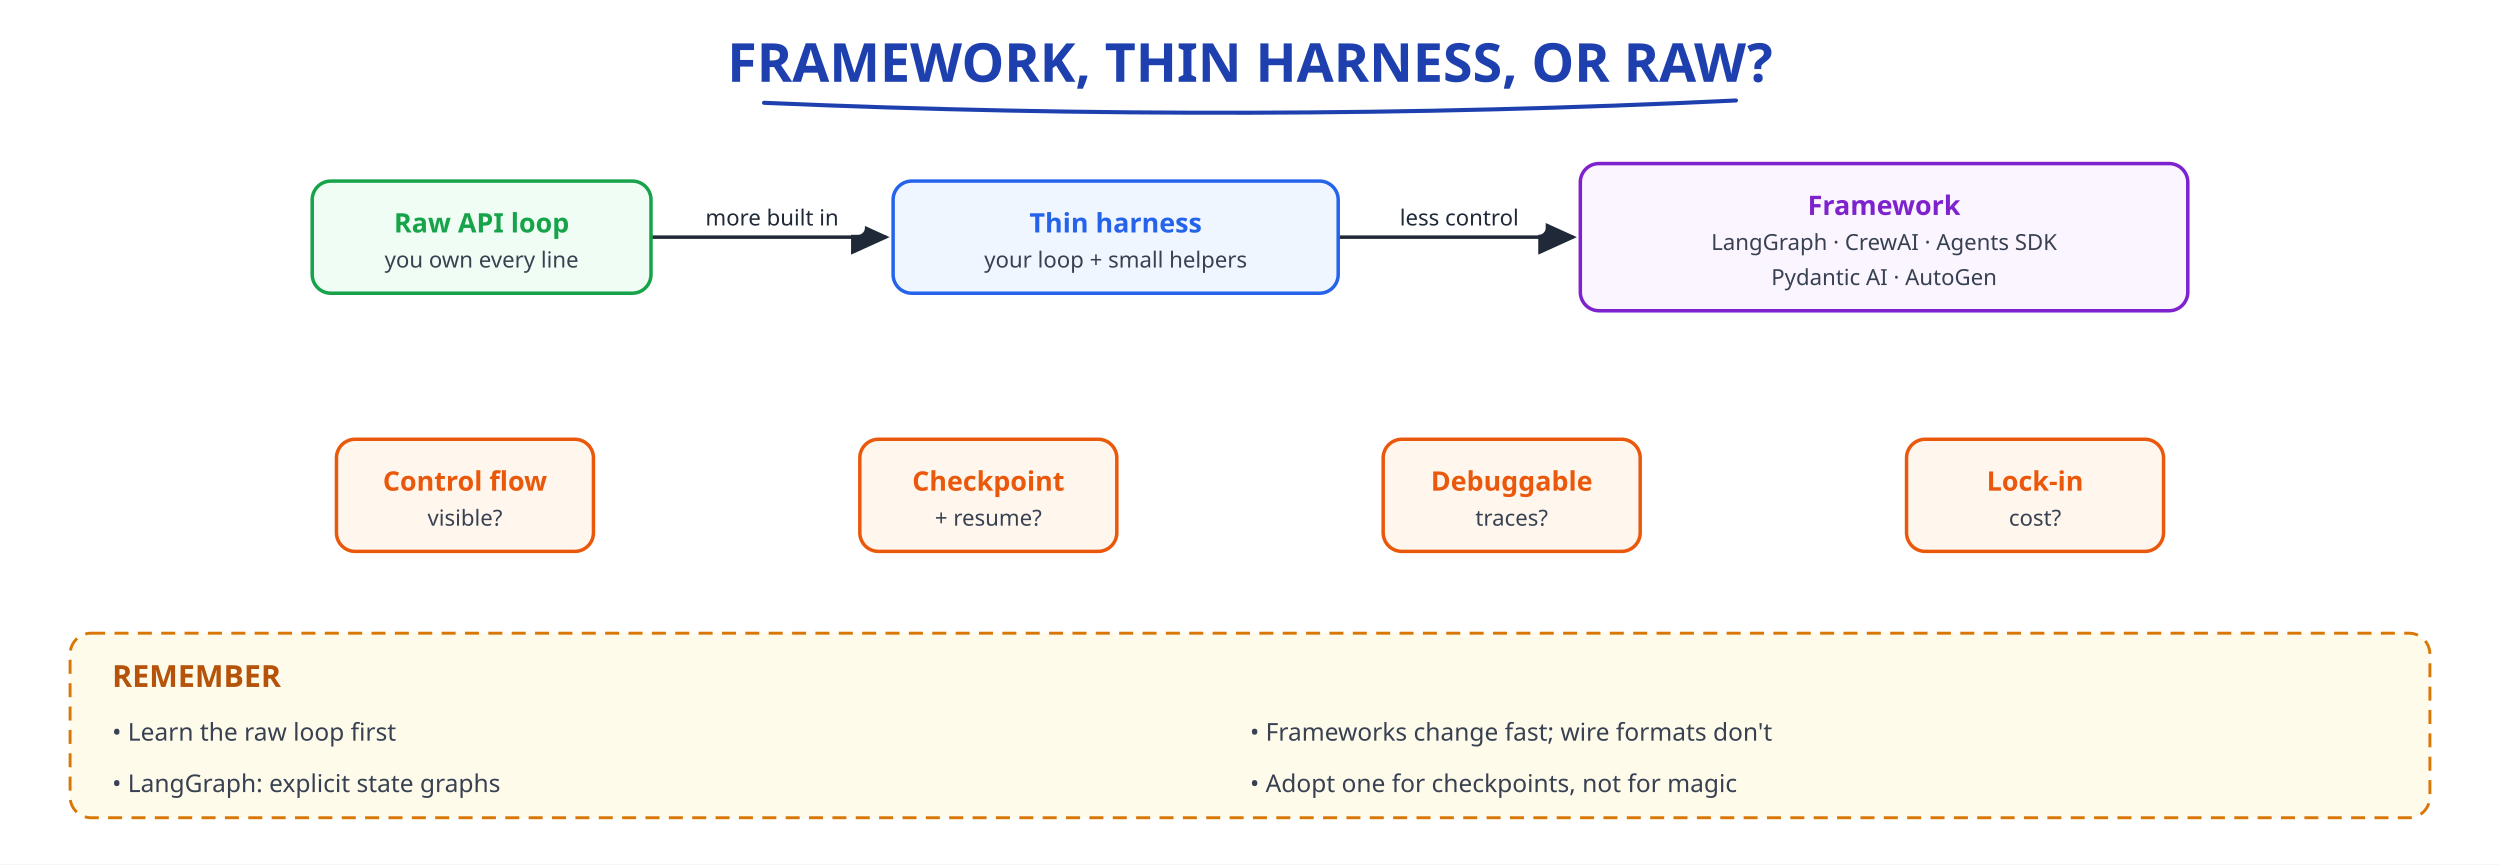
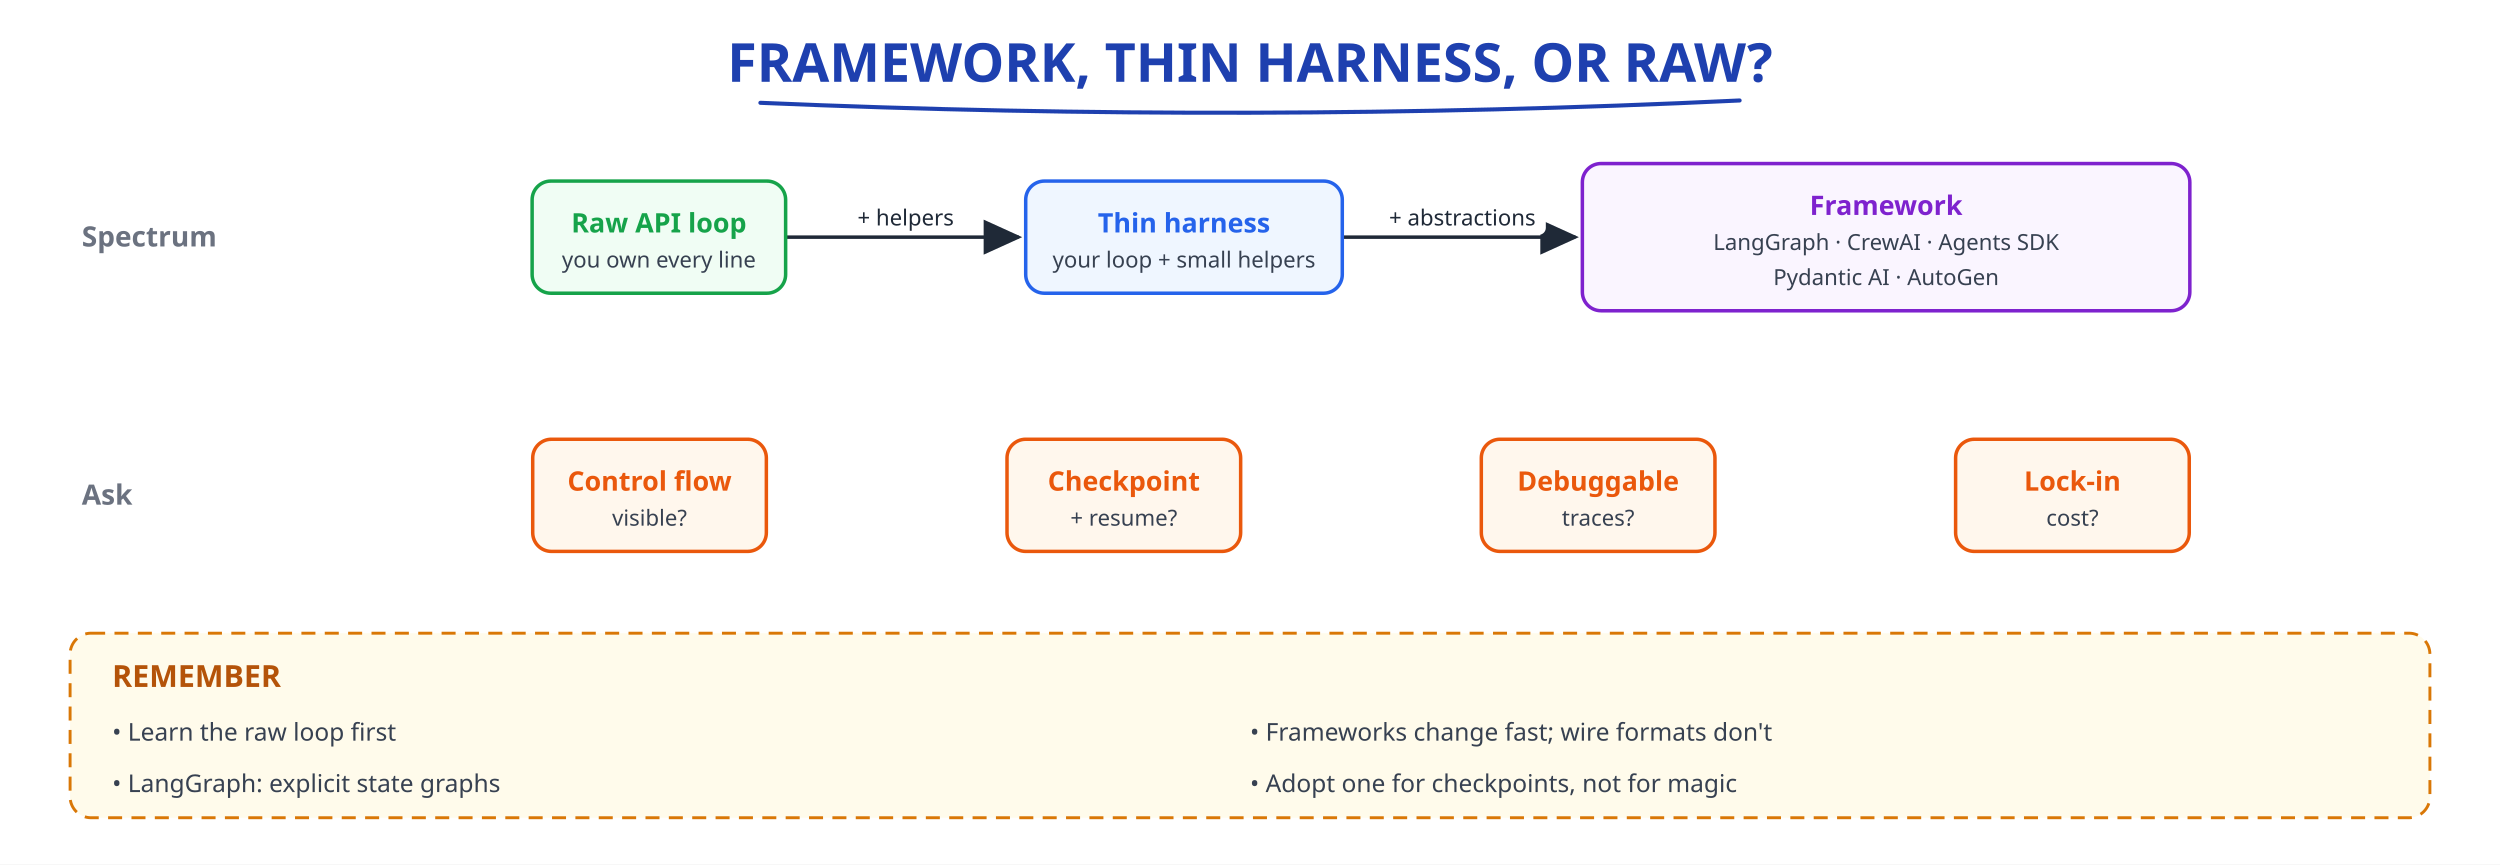
<svg xmlns="http://www.w3.org/2000/svg" width="2140" height="740" viewBox="0 0 2140 740">
  <defs>
    <marker id="ah-blue" markerWidth="12" markerHeight="10" refX="10" refY="5" orient="auto">
      <path d="M0,0 L11,5 L0,10 z" fill="#2563eb" />
    </marker>
    <marker id="ah-green" markerWidth="12" markerHeight="10" refX="10" refY="5" orient="auto">
      <path d="M0,0 L11,5 L0,10 z" fill="#16a34a" />
    </marker>
    <marker id="ah-orange" markerWidth="12" markerHeight="10" refX="10" refY="5" orient="auto">
      <path d="M0,0 L11,5 L0,10 z" fill="#ea580c" />
    </marker>
    <marker id="ah-purple" markerWidth="12" markerHeight="10" refX="10" refY="5" orient="auto">
      <path d="M0,0 L11,5 L0,10 z" fill="#7e22ce" />
    </marker>
    <marker id="ah-pink" markerWidth="12" markerHeight="10" refX="10" refY="5" orient="auto">
      <path d="M0,0 L11,5 L0,10 z" fill="#db2777" />
    </marker>
    <marker id="ah-red" markerWidth="12" markerHeight="10" refX="10" refY="5" orient="auto">
      <path d="M0,0 L11,5 L0,10 z" fill="#dc2626" />
    </marker>
    <marker id="ah-ink" markerWidth="12" markerHeight="10" refX="10" refY="5" orient="auto">
      <path d="M0,0 L11,5 L0,10 z" fill="#1f2937" />
    </marker>
    <marker id="ah-teal" markerWidth="12" markerHeight="10" refX="10" refY="5" orient="auto">
      <path d="M0,0 L11,5 L0,10 z" fill="#0f766e" />
    </marker>
  </defs>
  <rect width="2140" height="740" fill="#ffffff" />
  <text x="1070.0" y="70" font-family="Marker Felt" font-size="46" fill="#1e40af" text-anchor="middle" font-weight="bold">FRAMEWORK, THIN HARNESS, OR RAW?</text>
-   <path d="M654.0,88 Q1070.0,106 1486.0,86" stroke="#1e40af" stroke-width="3.5" fill="none" stroke-linecap="round" />
-   <line x1="557.25" y1="203.0" x2="758.5" y2="203.0" stroke="#1f2937" stroke-width="3" marker-end="url(#ah-ink)" />
-   <rect x="581.375" y="171.0" width="159" height="30" rx="6" fill="#ffffff" />
-   <text x="660.875" y="193.0" font-family="Chalkboard SE" font-size="19" fill="#1f2937" text-anchor="middle">more built in</text>
-   <line x1="1145.5" y1="203.0" x2="1346.75" y2="203.0" stroke="#1f2937" stroke-width="3" marker-end="url(#ah-ink)" />
-   <rect x="1175.125" y="171.0" width="148" height="30" rx="6" fill="#ffffff" />
-   <text x="1249.125" y="193.0" font-family="Chalkboard SE" font-size="19" fill="#1f2937" text-anchor="middle">less control</text>
-   <rect x="267.25" y="155.0" width="290" height="96" rx="16" fill="#f0fdf4" stroke="#16a34a" stroke-width="3" />
-   <text x="412.25" y="199.0" font-family="Chalkboard SE" font-size="23" fill="#16a34a" text-anchor="middle" font-weight="bold">Raw API loop</text>
-   <text x="412.25" y="229.0" font-family="Chalkboard SE" font-size="19" fill="#374151" text-anchor="middle">you own every line</text>
-   <rect x="764.5" y="155.0" width="381" height="96" rx="16" fill="#eff6ff" stroke="#2563eb" stroke-width="3" />
-   <text x="955.0" y="199.0" font-family="Chalkboard SE" font-size="23" fill="#2563eb" text-anchor="middle" font-weight="bold">Thin harness</text>
-   <text x="955.0" y="229.0" font-family="Chalkboard SE" font-size="19" fill="#374151" text-anchor="middle">your loop + small helpers</text>
-   <rect x="1352.75" y="140.0" width="520" height="126" rx="16" fill="#faf5ff" stroke="#7e22ce" stroke-width="3" />
-   <text x="1612.75" y="184.0" font-family="Chalkboard SE" font-size="23" fill="#7e22ce" text-anchor="middle" font-weight="bold">Framework</text>
-   <text x="1612.75" y="214.0" font-family="Chalkboard SE" font-size="19" fill="#374151" text-anchor="middle">LangGraph · CrewAI · Agents SDK</text>
-   <text x="1612.75" y="244.0" font-family="Chalkboard SE" font-size="19" fill="#374151" text-anchor="middle">Pydantic AI · AutoGen</text>
-   <rect x="288.0" y="376.0" width="220" height="96" rx="16" fill="#fff7ed" stroke="#ea580c" stroke-width="3" />
-   <text x="398.0" y="420.0" font-family="Chalkboard SE" font-size="23" fill="#ea580c" text-anchor="middle" font-weight="bold">Control flow</text>
-   <text x="398.0" y="450.0" font-family="Chalkboard SE" font-size="19" fill="#374151" text-anchor="middle">visible?</text>
-   <rect x="736.0" y="376.0" width="220" height="96" rx="16" fill="#fff7ed" stroke="#ea580c" stroke-width="3" />
-   <text x="846.0" y="420.0" font-family="Chalkboard SE" font-size="23" fill="#ea580c" text-anchor="middle" font-weight="bold">Checkpoint</text>
-   <text x="846.0" y="450.0" font-family="Chalkboard SE" font-size="19" fill="#374151" text-anchor="middle">+ resume?</text>
-   <rect x="1184.0" y="376.0" width="220" height="96" rx="16" fill="#fff7ed" stroke="#ea580c" stroke-width="3" />
-   <text x="1294.0" y="420.0" font-family="Chalkboard SE" font-size="23" fill="#ea580c" text-anchor="middle" font-weight="bold">Debuggable</text>
-   <text x="1294.0" y="450.0" font-family="Chalkboard SE" font-size="19" fill="#374151" text-anchor="middle">traces?</text>
-   <rect x="1632.0" y="376.0" width="220" height="96" rx="16" fill="#fff7ed" stroke="#ea580c" stroke-width="3" />
-   <text x="1742.0" y="420.0" font-family="Chalkboard SE" font-size="23" fill="#ea580c" text-anchor="middle" font-weight="bold">Lock-in</text>
-   <text x="1742.0" y="450.0" font-family="Chalkboard SE" font-size="19" fill="#374151" text-anchor="middle">cost?</text>
+   <path d="M650.891,88 Q1070.0,106 1489.109,86" stroke="#1e40af" stroke-width="3.5" fill="none" stroke-linecap="round" />
+   <text x="70" y="211.0" font-family="Marker Felt" font-size="24" fill="#6b7280" font-weight="bold">Spectrum</text>
+   <text x="70" y="432.0" font-family="Marker Felt" font-size="24" fill="#6b7280" font-weight="bold">Ask</text>
+   <line x1="672.5" y1="203.0" x2="872.0" y2="203.0" stroke="#1f2937" stroke-width="3" marker-end="url(#ah-ink)" />
+   <rect x="725.75" y="171.0" width="99.0" height="30" rx="6" fill="#ffffff" />
+   <text x="775.25" y="193.0" font-family="Chalkboard SE" font-size="19" fill="#1f2937" text-anchor="middle">+ helpers</text>
+   <line x1="1149.0" y1="203.0" x2="1348.5" y2="203.0" stroke="#1f2937" stroke-width="3" marker-end="url(#ah-ink)" />
+   <rect x="1180.273" y="171.0" width="142.953" height="30" rx="6" fill="#ffffff" />
+   <text x="1251.75" y="193.0" font-family="Chalkboard SE" font-size="19" fill="#1f2937" text-anchor="middle">+ abstractions</text>
+   <rect x="455.5" y="155.0" width="217.0" height="96" rx="16" fill="#f0fdf4" stroke="#16a34a" stroke-width="3" />
+   <text x="564.0" y="199.0" font-family="Chalkboard SE" font-size="23" fill="#16a34a" text-anchor="middle" font-weight="bold">Raw API loop</text>
+   <text x="564.0" y="229.0" font-family="Chalkboard SE" font-size="19" fill="#374151" text-anchor="middle">you own every line</text>
+   <rect x="878.0" y="155.0" width="271.0" height="96" rx="16" fill="#eff6ff" stroke="#2563eb" stroke-width="3" />
+   <text x="1013.5" y="199.0" font-family="Chalkboard SE" font-size="23" fill="#2563eb" text-anchor="middle" font-weight="bold">Thin harness</text>
+   <text x="1013.5" y="229.0" font-family="Chalkboard SE" font-size="19" fill="#374151" text-anchor="middle">your loop + small helpers</text>
+   <rect x="1354.5" y="140.0" width="520" height="126" rx="16" fill="#faf5ff" stroke="#7e22ce" stroke-width="3" />
+   <text x="1614.5" y="184.0" font-family="Chalkboard SE" font-size="23" fill="#7e22ce" text-anchor="middle" font-weight="bold">Framework</text>
+   <text x="1614.5" y="214.0" font-family="Chalkboard SE" font-size="19" fill="#374151" text-anchor="middle">LangGraph · CrewAI · Agents SDK</text>
+   <text x="1614.5" y="244.0" font-family="Chalkboard SE" font-size="19" fill="#374151" text-anchor="middle">Pydantic AI · AutoGen</text>
+   <rect x="456.0" y="376.0" width="200" height="96" rx="16" fill="#fff7ed" stroke="#ea580c" stroke-width="3" />
+   <text x="556.0" y="420.0" font-family="Chalkboard SE" font-size="23" fill="#ea580c" text-anchor="middle" font-weight="bold">Control flow</text>
+   <text x="556.0" y="450.0" font-family="Chalkboard SE" font-size="19" fill="#374151" text-anchor="middle">visible?</text>
+   <rect x="862.0" y="376.0" width="200" height="96" rx="16" fill="#fff7ed" stroke="#ea580c" stroke-width="3" />
+   <text x="962.0" y="420.0" font-family="Chalkboard SE" font-size="23" fill="#ea580c" text-anchor="middle" font-weight="bold">Checkpoint</text>
+   <text x="962.0" y="450.0" font-family="Chalkboard SE" font-size="19" fill="#374151" text-anchor="middle">+ resume?</text>
+   <rect x="1268.0" y="376.0" width="200" height="96" rx="16" fill="#fff7ed" stroke="#ea580c" stroke-width="3" />
+   <text x="1368.0" y="420.0" font-family="Chalkboard SE" font-size="23" fill="#ea580c" text-anchor="middle" font-weight="bold">Debuggable</text>
+   <text x="1368.0" y="450.0" font-family="Chalkboard SE" font-size="19" fill="#374151" text-anchor="middle">traces?</text>
+   <rect x="1674.0" y="376.0" width="200" height="96" rx="16" fill="#fff7ed" stroke="#ea580c" stroke-width="3" />
+   <text x="1774.0" y="420.0" font-family="Chalkboard SE" font-size="23" fill="#ea580c" text-anchor="middle" font-weight="bold">Lock-in</text>
+   <text x="1774.0" y="450.0" font-family="Chalkboard SE" font-size="19" fill="#374151" text-anchor="middle">cost?</text>
  <rect x="60" y="542" width="2020" height="158" rx="18" fill="#fffbeb" stroke="#d97706" stroke-width="2.5" stroke-dasharray="12 8" />
  <text x="96" y="588" font-family="Marker Felt" font-size="26" fill="#b45309" font-weight="bold">REMEMBER</text>
  <text x="96.0" y="634" font-family="Chalkboard SE" font-size="21" fill="#374151">• Learn the raw loop first</text>
  <text x="1070.0" y="634" font-family="Chalkboard SE" font-size="21" fill="#374151">• Frameworks change fast; wire formats don't</text>
  <text x="96.0" y="678" font-family="Chalkboard SE" font-size="21" fill="#374151">• LangGraph: explicit state graphs</text>
  <text x="1070.0" y="678" font-family="Chalkboard SE" font-size="21" fill="#374151">• Adopt one for checkpoints, not for magic</text>
</svg>
